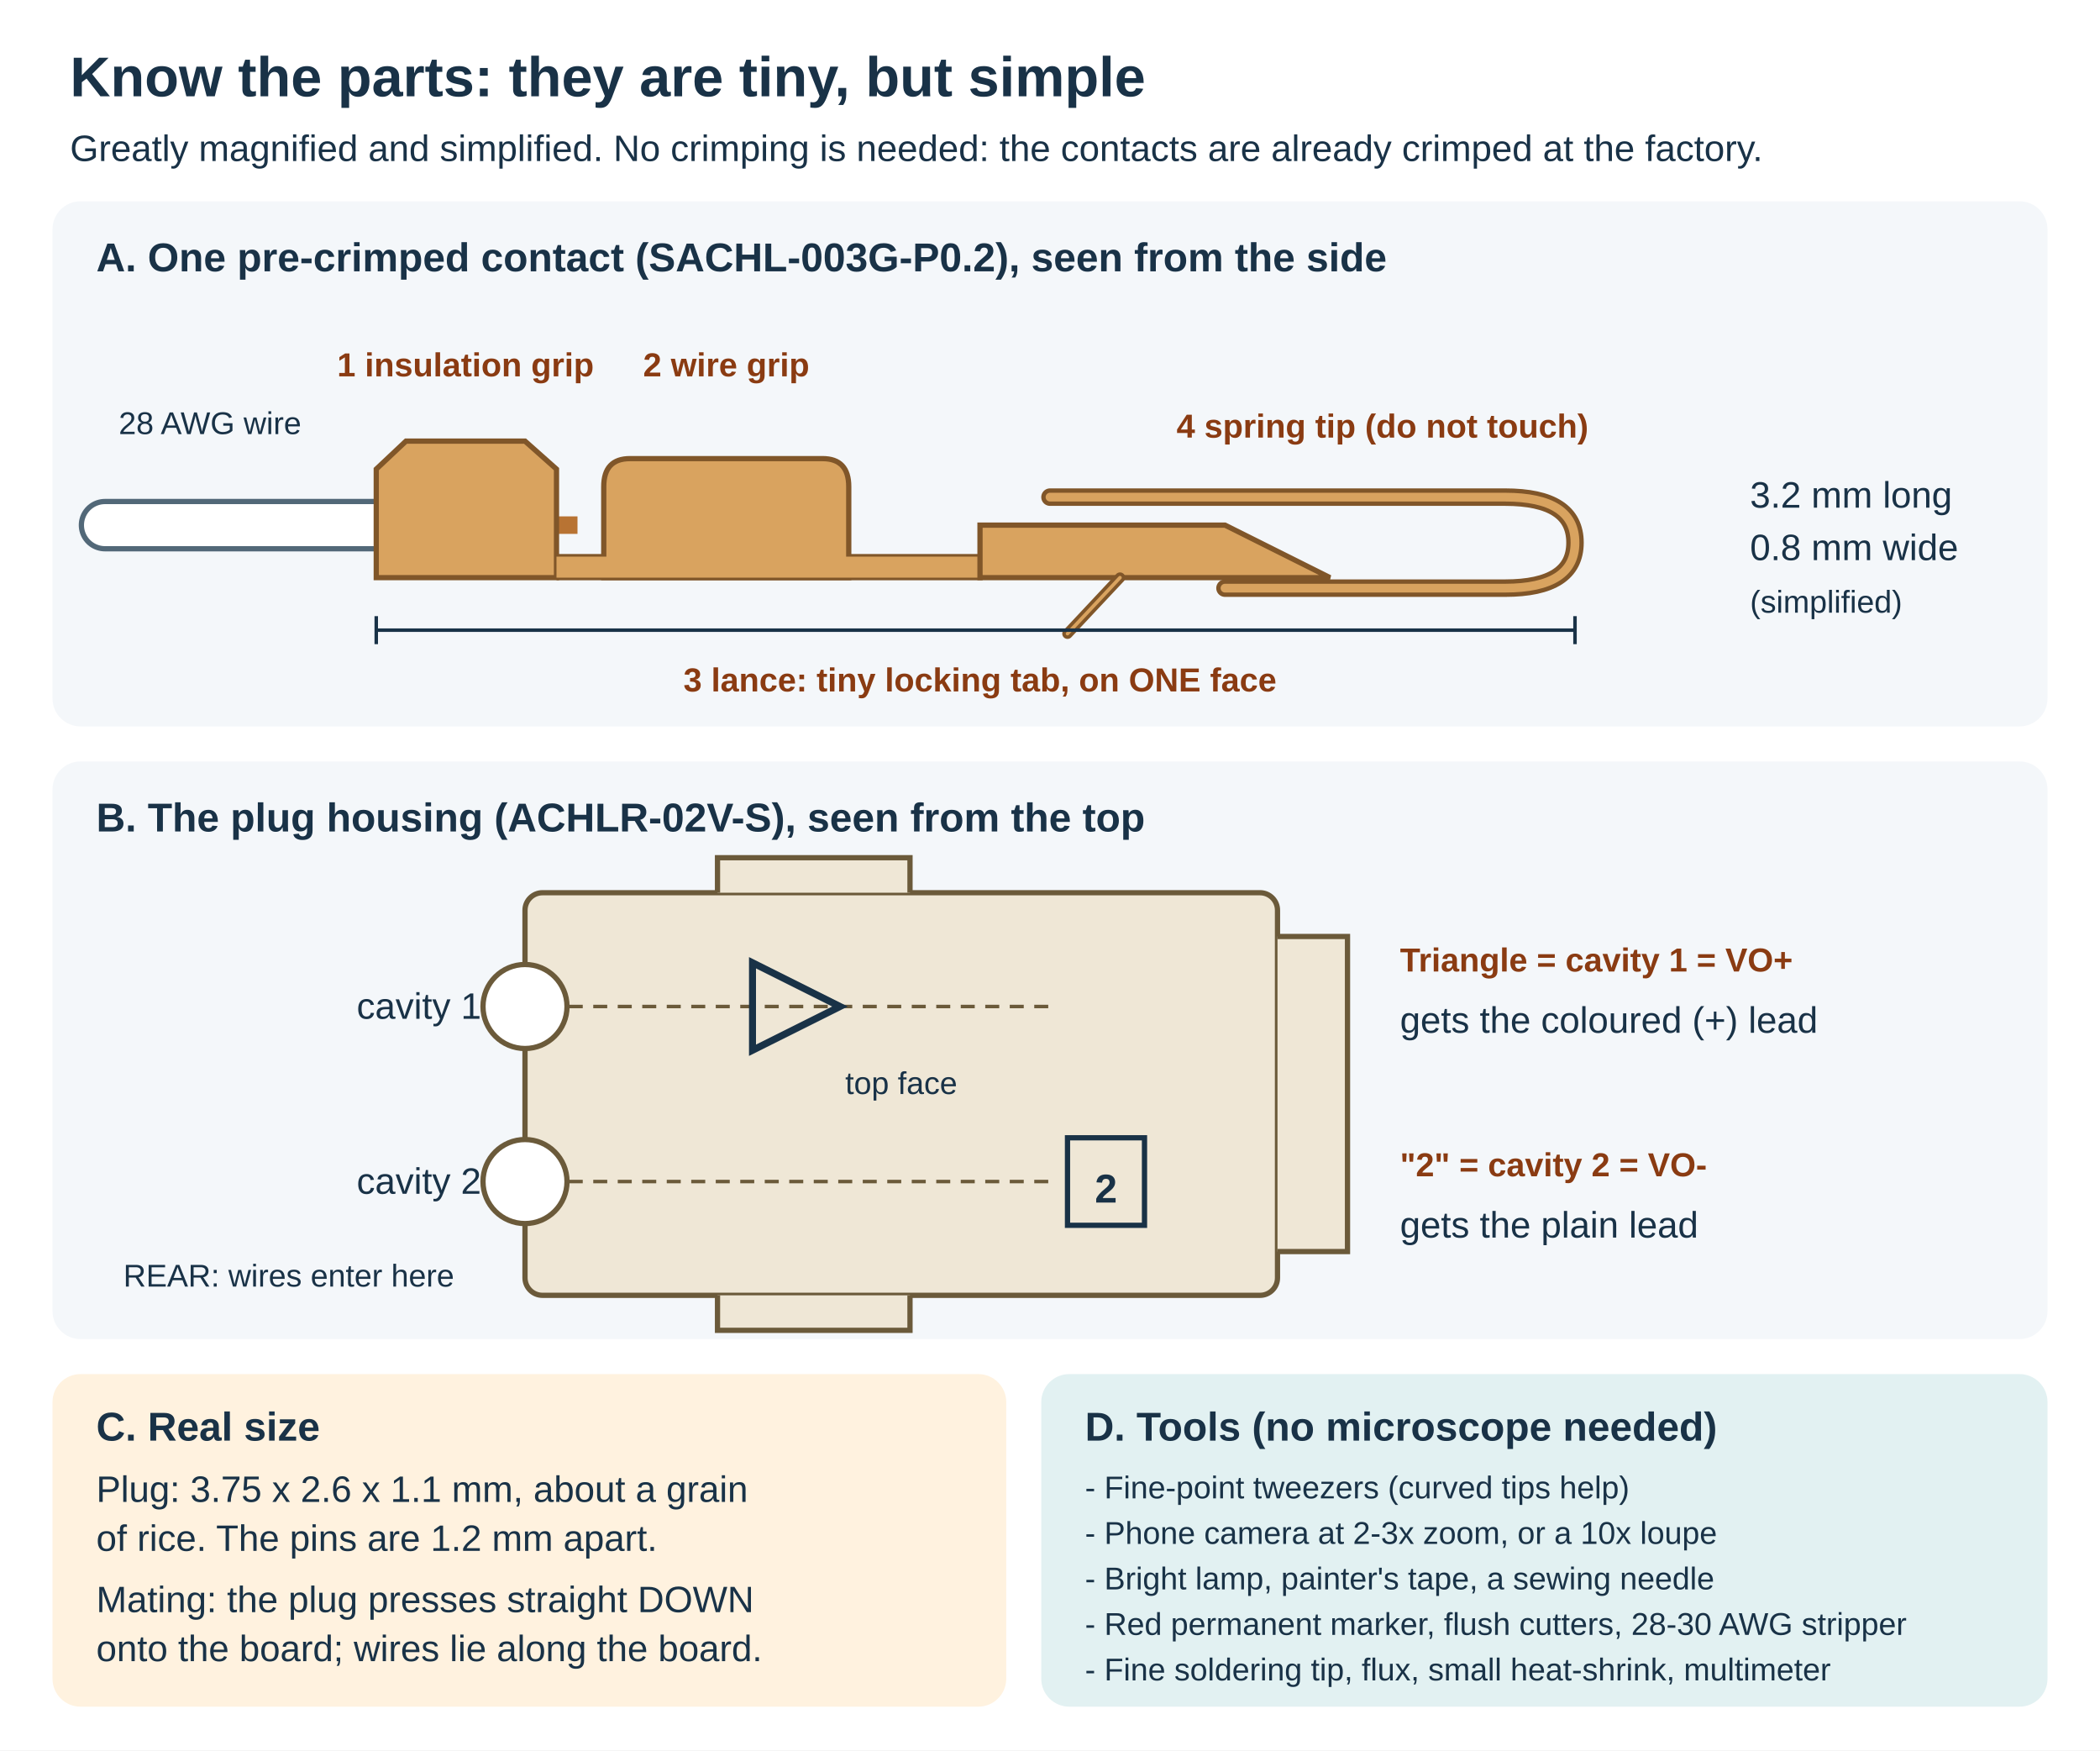
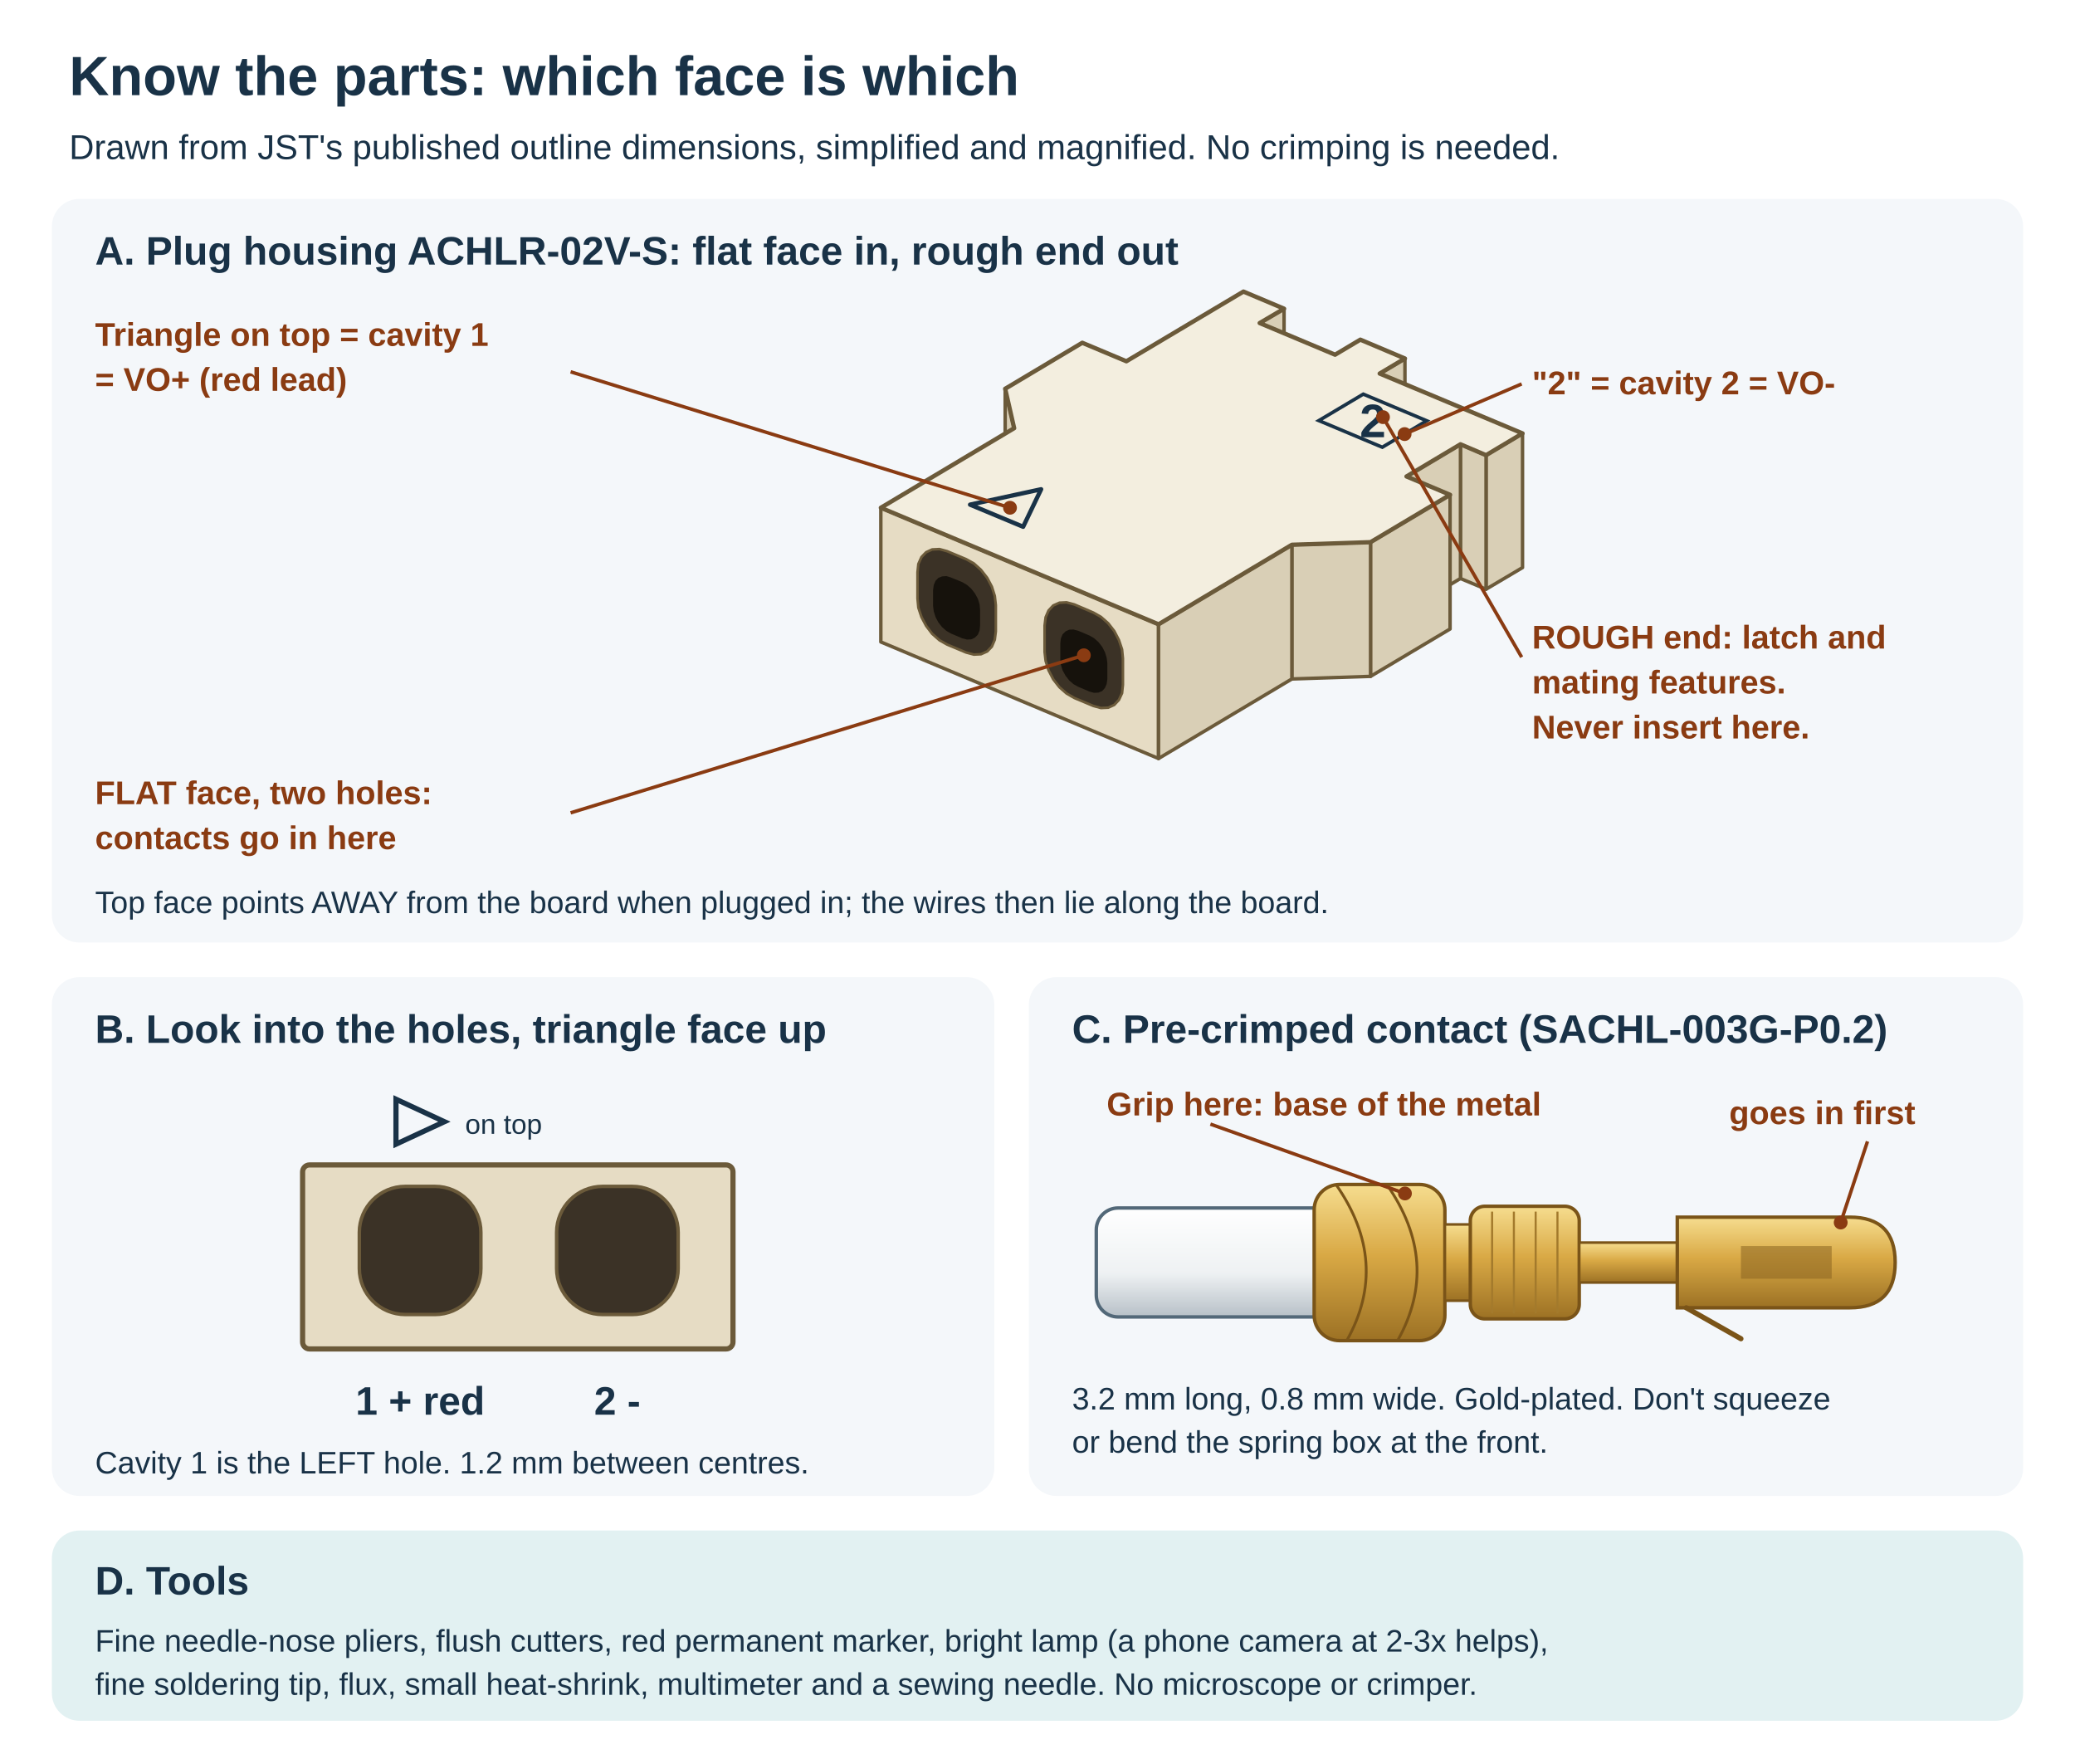
- <svg xmlns="http://www.w3.org/2000/svg" width="1200" height="1000" viewBox="0 0 1200 1000" role="img" aria-labelledby="title desc">
+ <svg xmlns="http://www.w3.org/2000/svg" width="1200" height="1020" viewBox="0 0 1200 1020" role="img" aria-labelledby="title desc">
  <defs>
    <style>
      text { font-family: Arial, sans-serif; fill: #193247; }
      .heading { font-size: 32px; font-weight: bold; }
      .label { font-size: 23px; font-weight: bold; }
-       .body { font-size: 21px; }
+       .body { font-size: 20px; }
      .note { font-size: 18px; }
+       .small { font-size: 16px; }
      .call { font-size: 19px; fill: #8a3b12; font-weight: bold; }
+       .warn { font-size: 20px; font-weight: bold; fill: #a3341a; }
    </style>
-     <marker id="dot" markerWidth="8" markerHeight="8" refX="4" refY="4">
-       <circle cx="4" cy="4" r="3" fill="#8a3b12" />
+     <linearGradient id="gold" x1="0" y1="0" x2="0" y2="1">
+       <stop offset="0" stop-color="#f6dd8f" />
+       <stop offset="0.45" stop-color="#d9a945" />
+       <stop offset="1" stop-color="#9c7124" />
+     </linearGradient>
+     <linearGradient id="wire" x1="0" y1="0" x2="0" y2="1">
+       <stop offset="0" stop-color="#ffffff" />
+       <stop offset="0.6" stop-color="#eef1f3" />
+       <stop offset="1" stop-color="#b7c0c7" />
+     </linearGradient>
+     <linearGradient id="redwire" x1="0" y1="0" x2="0" y2="1">
+       <stop offset="0" stop-color="#f08a80" />
+       <stop offset="0.6" stop-color="#d63a2f" />
+       <stop offset="1" stop-color="#9b231b" />
+     </linearGradient>
+     <linearGradient id="steel" x1="0" y1="0" x2="0" y2="1">
+       <stop offset="0" stop-color="#9aa6b0" />
+       <stop offset="1" stop-color="#3f4a53" />
+     </linearGradient>
+     <marker id="arrow" markerWidth="10" markerHeight="10" refX="8" refY="4" orient="auto">
+       <path d="M0 0 8 4 0 8" fill="#007f91" />
    </marker>
  </defs>
-   <rect width="1200" height="1000" fill="#fff" />
-   <text x="40" y="55" class="heading">Know the parts: they are tiny, but simple</text>
-   <text x="40" y="92" class="body">Greatly magnified and simplified. No crimping is needed: the contacts are already crimped at the factory.</text>
-   <rect x="30" y="115" width="1140" height="300" rx="16" fill="#f4f7fa" />
-   <text x="55" y="155" class="label">A. One pre-crimped contact (SACHL-003G-P0.2), seen from the side</text>
-   <path d="M60 300 H230" stroke="#526878" stroke-width="30" stroke-linecap="round" />
-   <path d="M60 300 H230" stroke="#fff" stroke-width="24" stroke-linecap="round" />
-   <path d="M230 300 H330" stroke="#b87333" stroke-width="10" />
-   <path d="M215 268 L232 252 H300 L318 268 V330 H215 Z" fill="#d9a35f" stroke="#805629" stroke-width="3" />
-   <path d="M345 278 Q345 262 360 262 H470 Q485 262 485 278 V330 H345 Z" fill="#d9a35f" stroke="#805629" stroke-width="3" />
-   <path d="M318 318 H345 M485 318 H560 V330 H318" fill="none" stroke="#805629" stroke-width="3" />
-   <rect x="318" y="318" width="242" height="12" fill="#d9a35f" />
-   <path d="M560 300 H700 L760 330 H560 Z" fill="#d9a35f" stroke="#805629" stroke-width="3" />
-   <path d="M600 284 H860 Q900 284 900 310 Q900 336 860 336 H700" fill="none" stroke="#805629" stroke-width="10" stroke-linecap="round" />
-   <path d="M600 284 H860 Q900 284 900 310 Q900 336 860 336 H700" fill="none" stroke="#d9a35f" stroke-width="5" stroke-linecap="round" />
-   <path d="M640 330 L610 362" stroke="#805629" stroke-width="6" stroke-linecap="round" />
-   <path d="M640 330 L610 362" stroke="#d9a35f" stroke-width="2" stroke-linecap="round" />
-   <text x="120" y="248" text-anchor="middle" class="note">28 AWG wire</text>
-   <text x="266" y="215" text-anchor="middle" class="call">1 insulation grip</text>
-   <text x="415" y="215" text-anchor="middle" class="call">2 wire grip</text>
-   <text x="560" y="395" text-anchor="middle" class="call">3 lance: tiny locking tab, on ONE face</text>
-   <text x="790" y="250" text-anchor="middle" class="call">4 spring tip (do not touch)</text>
-   <path d="M215 360 H900" stroke="#193247" stroke-width="2" />
-   <path d="M215 352 V368 M900 352 V368" stroke="#193247" stroke-width="2" />
-   <text x="1000" y="290" class="body">3.2 mm long</text>
-   <text x="1000" y="320" class="body">0.8 mm wide</text>
-   <text x="1000" y="350" class="note">(simplified)</text>
-   <rect x="30" y="435" width="1140" height="330" rx="16" fill="#f4f7fa" />
-   <text x="55" y="475" class="label">B. The plug housing (ACHLR-02V-S), seen from the top</text>
-   <rect x="300" y="510" width="430" height="230" rx="10" fill="#efe7d6" stroke="#6b5a3a" stroke-width="3" />
-   <path d="M730 535 H770 V715 H730" fill="#efe7d6" stroke="#6b5a3a" stroke-width="3" />
-   <path d="M410 510 V490 H520 V510 M410 740 V760 H520 V740" fill="#efe7d6" stroke="#6b5a3a" stroke-width="3" />
-   <circle cx="300" cy="575" r="24" fill="#fff" stroke="#6b5a3a" stroke-width="3" />
-   <circle cx="300" cy="675" r="24" fill="#fff" stroke="#6b5a3a" stroke-width="3" />
-   <path d="M325 575 H600 M325 675 H600" stroke="#6b5a3a" stroke-width="2" stroke-dasharray="8 6" />
-   <path d="M430 550 L480 575 L430 600 Z" fill="none" stroke="#193247" stroke-width="4" />
-   <rect x="610" y="650" width="44" height="50" fill="none" stroke="#193247" stroke-width="3" />
-   <text x="632" y="687" text-anchor="middle" class="label">2</text>
-   <text x="275" y="575" text-anchor="end" class="body" dy="7">cavity 1</text>
-   <text x="275" y="675" text-anchor="end" class="body" dy="7">cavity 2</text>
-   <text x="165" y="735" text-anchor="middle" class="note">REAR: wires enter here</text>
-   <text x="800" y="555" class="call">Triangle = cavity 1 = VO+</text>
-   <text x="800" y="590" class="body">gets the coloured (+) lead</text>
-   <text x="800" y="672" class="call">"2" = cavity 2 = VO-</text>
-   <text x="800" y="707" class="body">gets the plain lead</text>
-   <text x="515" y="625" text-anchor="middle" class="note">top face</text>
-   <rect x="30" y="785" width="545" height="190" rx="16" fill="#fff2df" />
-   <text x="55" y="823" class="label">C. Real size</text>
-   <text x="55" y="858" class="body">Plug: 3.75 x 2.6 x 1.1 mm, about a grain</text>
-   <text x="55" y="886" class="body">of rice. The pins are 1.2 mm apart.</text>
-   <text x="55" y="921" class="body">Mating: the plug presses straight DOWN</text>
-   <text x="55" y="949" class="body">onto the board; wires lie along the board.</text>
-   <rect x="595" y="785" width="575" height="190" rx="16" fill="#e2f1f2" />
-   <text x="620" y="823" class="label">D. Tools (no microscope needed)</text>
-   <text x="620" y="856" class="note">- Fine-point tweezers (curved tips help)</text>
-   <text x="620" y="882" class="note">- Phone camera at 2-3x zoom, or a 10x loupe</text>
-   <text x="620" y="908" class="note">- Bright lamp, painter's tape, a sewing needle</text>
-   <text x="620" y="934" class="note">- Red permanent marker, flush cutters, 28-30 AWG stripper</text>
-   <text x="620" y="960" class="note">- Fine soldering tip, flux, small heat-shrink, multimeter</text>
+   <rect width="1200" height="1020" fill="#fff" />
+   <text x="40" y="55" class="heading">Know the parts: which face is which</text>
+   <text x="40" y="92" class="body">Drawn from JST's published outline dimensions, simplified and magnified. No crimping is needed.</text>
+   <rect x="30" y="115" width="1140" height="430" rx="16" fill="#f4f7fa" />
+   <text x="55" y="153" class="label">A. Plug housing ACHLR-02V-S: flat face in, rough end out</text>
+   <polygon points="742.6,256 728.5,264.4 728.5,186.8 742.6,178.5" fill="#d9cfb6" stroke="#6b5a3a" stroke-width="2" stroke-linejoin="round" />
+   <polygon points="812.5,284.8 797.9,293.6 797.9,216 812.5,207.3" fill="#d9cfb6" stroke="#6b5a3a" stroke-width="2" stroke-linejoin="round" />
+   <polygon points="586.5,325.2 581.3,302.4 581.3,224.8 586.5,247.6" fill="#d9cfb6" stroke="#6b5a3a" stroke-width="2" stroke-linejoin="round" />
+   <polygon points="880.5,328.2 859.4,340.7 859.4,263.2 880.5,250.6" fill="#d9cfb6" stroke="#6b5a3a" stroke-width="2" stroke-linejoin="round" />
+   <polygon points="859.4,340.7 844.6,334.5 844.6,256.9 859.4,263.2" fill="#d9cfb6" stroke="#6b5a3a" stroke-width="2" stroke-linejoin="round" />
+   <polygon points="844.6,334.5 813.4,353.1 813.4,275.5 844.6,256.9" fill="#d9cfb6" stroke="#6b5a3a" stroke-width="2" stroke-linejoin="round" />
+   <polygon points="838.6,363.7 792.6,391.1 792.6,313.5 838.6,286.1" fill="#d9cfb6" stroke="#6b5a3a" stroke-width="2" stroke-linejoin="round" />
+   <polygon points="792.6,391.1 747.1,392.6 747.1,315 792.6,313.5" fill="#d9cfb6" stroke="#6b5a3a" stroke-width="2" stroke-linejoin="round" />
+   <polygon points="670,438.6 509.4,371.2 509.4,293.6 670,361" fill="#e6dcc4" stroke="#6b5a3a" stroke-width="2" stroke-linejoin="round" />
+   <polygon points="747.1,392.6 670,438.6 670,361 747.1,315" fill="#d9cfb6" stroke="#6b5a3a" stroke-width="2" stroke-linejoin="round" />
+   <polygon points="509.4,293.6 586.5,247.6 581.3,224.8 625.9,198.2 651.4,208.9 719.1,168.6 742.6,178.5 728.5,186.8 772.1,205.1 786.7,196.4 812.5,207.3 797.9,216 880.5,250.6 859.4,263.2 844.6,256.9 813.4,275.5 838.6,286.1 792.6,313.5 747.1,315 670,361" fill="#f3eedf" stroke="#6b5a3a" stroke-width="2.5" stroke-linejoin="round" />
+   <polygon points="530.6,330.9 531.1,326.1 532.9,322.1 535.6,319.3 539.1,317.7 543.3,317.5 547.7,318.7 558.7,323.3 563.2,325.8 567.3,329.5 570.9,334.1 573.6,339.2 575.3,344.6 575.9,349.9 575.9,365.1 575.3,369.9 573.6,373.9 570.9,376.7 567.3,378.3 563.2,378.5 558.7,377.3 547.7,372.7 543.3,370.2 539.1,366.5 535.6,361.9 532.9,356.8 531.1,351.4 530.6,346.1" fill="#3b3226" stroke="#6b5a3a" stroke-width="1.5" />
+   <polygon points="539.6,341.2 540,338.3 541,335.9 542.6,334.2 544.8,333.3 547.3,333.1 549.9,333.9 556.5,336.6 559.2,338.2 561.7,340.4 563.8,343.1 565.5,346.2 566.5,349.4 566.8,352.6 566.8,361.7 566.5,364.6 565.5,367 563.8,368.7 561.7,369.7 559.2,369.8 556.5,369.1 549.9,366.3 547.3,364.8 544.8,362.6 542.6,359.8 541,356.7 540,353.5 539.6,350.3" fill="#16120c" />
+   <polygon points="604.1,361.7 604.7,356.9 606.4,353 609.1,350.1 612.7,348.5 616.8,348.3 621.3,349.5 632.3,354.2 636.7,356.7 640.9,360.4 644.4,364.9 647.1,370.1 648.9,375.5 649.4,380.7 649.4,396 648.9,400.8 647.1,404.7 644.4,407.6 640.9,409.2 636.7,409.4 632.3,408.2 621.3,403.6 616.8,401 612.7,397.4 609.1,392.8 606.4,387.6 604.7,382.2 604.1,377" fill="#3b3226" stroke="#6b5a3a" stroke-width="1.5" />
+   <polygon points="613.2,372 613.5,369.2 614.5,366.8 616.2,365.1 618.3,364.1 620.8,364 623.5,364.7 630.1,367.5 632.7,369 635.2,371.2 637.4,374 639,377.1 640,380.3 640.4,383.5 640.4,392.6 640,395.5 639,397.8 637.4,399.6 635.2,400.5 632.7,400.6 630.1,399.9 623.5,397.1 620.8,395.6 618.3,393.4 616.2,390.7 614.5,387.6 613.5,384.3 613.2,381.2" fill="#16120c" />
+   <polygon points="561,291.8 591.7,304.6 602.1,282.9" fill="none" stroke="#193247" stroke-width="2.5" stroke-linejoin="round" />
+   <polygon points="762.7,243.2 788.4,227.9 825.1,243.3 799.4,258.6" fill="none" stroke="#193247" stroke-width="2" />
+   <text x="793.9" y="252.8" text-anchor="middle" style="font-size:27.2px;font-weight:bold">2</text>
+   <path d="M330 215 L584.1 293.6" stroke="#8a3b12" stroke-width="2" />
+   <circle cx="584.1" cy="293.6" r="4" fill="#8a3b12" />
+   <text x="55" y="200" class="call">Triangle on top = cavity 1</text>
+   <text x="55" y="226" class="call">= VO+ (red lead)</text>
+   <path d="M330 470 L626.8 378.9" stroke="#8a3b12" stroke-width="2" />
+   <circle cx="626.8" cy="378.9" r="4" fill="#8a3b12" />
+   <text x="55" y="465" class="call">FLAT face, two holes:</text>
+   <text x="55" y="491" class="call">contacts go in here</text>
+   <path d="M880 222 L812.3 251" stroke="#8a3b12" stroke-width="2" />
+   <circle cx="812.3" cy="251" r="4" fill="#8a3b12" />
+   <text x="886" y="228" class="call">"2" = cavity 2 = VO-</text>
+   <path d="M880 380 L799.8 241.2" stroke="#8a3b12" stroke-width="2" />
+   <circle cx="799.8" cy="241.2" r="4" fill="#8a3b12" />
+   <text x="886" y="375" class="call">ROUGH end: latch and</text>
+   <text x="886" y="401" class="call">mating features.</text>
+   <text x="886" y="427" class="call">Never insert here.</text>
+   <text x="55" y="528" class="note">Top face points AWAY from the board when plugged in; the wires then lie along the board.</text>
+   <rect x="30" y="565" width="545" height="300" rx="16" fill="#f4f7fa" />
+   <text x="55" y="603" class="label">B. Look into the holes, triangle face up</text>
+   <path d="M229.0 635.6 l28 13 -28 13 Z" fill="none" stroke="#193247" stroke-width="3" />
+   <text x="269" y="655.6" class="small">on top</text>
+   <rect x="175" y="673.6" width="248.9" height="106.4" rx="4" fill="#e6dcc4" stroke="#6b5a3a" stroke-width="3" />
+   <rect x="207.8" y="686" width="70.3" height="74.1" rx="26.6" fill="#3b3226" stroke="#6b5a3a" stroke-width="2" />
+   <rect x="321.9" y="686" width="70.3" height="74.1" rx="26.6" fill="#3b3226" stroke="#6b5a3a" stroke-width="2" />
+   <text x="243" y="818" class="label" text-anchor="middle">1  +  red</text>
+   <text x="357" y="818" class="label" text-anchor="middle">2  -</text>
+   <text x="55" y="852" class="note">Cavity 1 is the LEFT hole. 1.2 mm between centres.</text>
+   <rect x="595" y="565" width="575" height="300" rx="16" fill="#f4f7fa" />
+   <text x="620" y="603" class="label">C. Pre-crimped contact (SACHL-003G-P0.2)</text>
+   <rect x="634" y="698.5" width="157.5" height="63" rx="12.6" fill="url(#wire)" stroke="#526878" stroke-width="2" />
+   <rect x="760" y="684.9" width="75.6" height="90.3" rx="14.7" fill="url(#gold)" stroke="#7a5418" stroke-width="2" />
+   <path d="M772.6 684.9 Q804.1 730 778.9 775.1 M802 684.9 Q833.5 730 808.3 775.1" fill="none" stroke="#7a5418" stroke-width="1.6" />
+   <rect x="835.6" y="708" width="16.8" height="44.1" fill="url(#gold)" stroke="#7a5418" stroke-width="1.5" />
+   <rect x="850.3" y="697.5" width="63" height="65.1" rx="8.4" fill="url(#gold)" stroke="#7a5418" stroke-width="2" />
+   <path d="M862.9 700.6 V759.4" stroke="#a37a2c" stroke-width="1.2" />
+   <path d="M875.5 700.6 V759.4" stroke="#a37a2c" stroke-width="1.2" />
+   <path d="M888.1 700.6 V759.4" stroke="#a37a2c" stroke-width="1.2" />
+   <path d="M900.7 700.6 V759.4" stroke="#a37a2c" stroke-width="1.2" />
+   <rect x="913.3" y="718.5" width="63" height="23.1" fill="url(#gold)" stroke="#7a5418" stroke-width="1.5" />
+   <path d="M970 703.8 H1069.8 Q1096 703.8 1096 730 Q1096 756.2 1069.8 756.2 H970 Z" fill="url(#gold)" stroke="#7a5418" stroke-width="2" />
+   <rect x="1006.8" y="720.5" width="52.5" height="18.9" fill="#8a6420" opacity="0.55" />
+   <path d="M975.2 756.2 L1006.8 774.1" stroke="#7a5418" stroke-width="3" stroke-linecap="round" />
+   <path d="M700 650 L812.5 690.1" stroke="#8a3b12" stroke-width="2" />
+   <circle cx="812.5" cy="690.1" r="4" fill="#8a3b12" />
+   <text x="640" y="645" class="call">Grip here: base of the metal</text>
+   <path d="M1080 660 L1064.5 706.9" stroke="#8a3b12" stroke-width="2" />
+   <circle cx="1064.5" cy="706.9" r="4" fill="#8a3b12" />
+   <text x="1000" y="650" class="call">goes in first</text>
+   <text x="620" y="815" class="note">3.2 mm long, 0.8 mm wide. Gold-plated. Don't squeeze</text>
+   <text x="620" y="840" class="note">or bend the spring box at the front.</text>
+   <rect x="30" y="885" width="1140" height="110" rx="16" fill="#e2f1f2" />
+   <text x="55" y="922" class="label">D. Tools</text>
+   <text x="55" y="955" class="note">Fine needle-nose pliers, flush cutters, red permanent marker, bright lamp (a phone camera at 2-3x helps),</text>
+   <text x="55" y="980" class="note">fine soldering tip, flux, small heat-shrink, multimeter and a sewing needle. No microscope or crimper.</text>
</svg>
